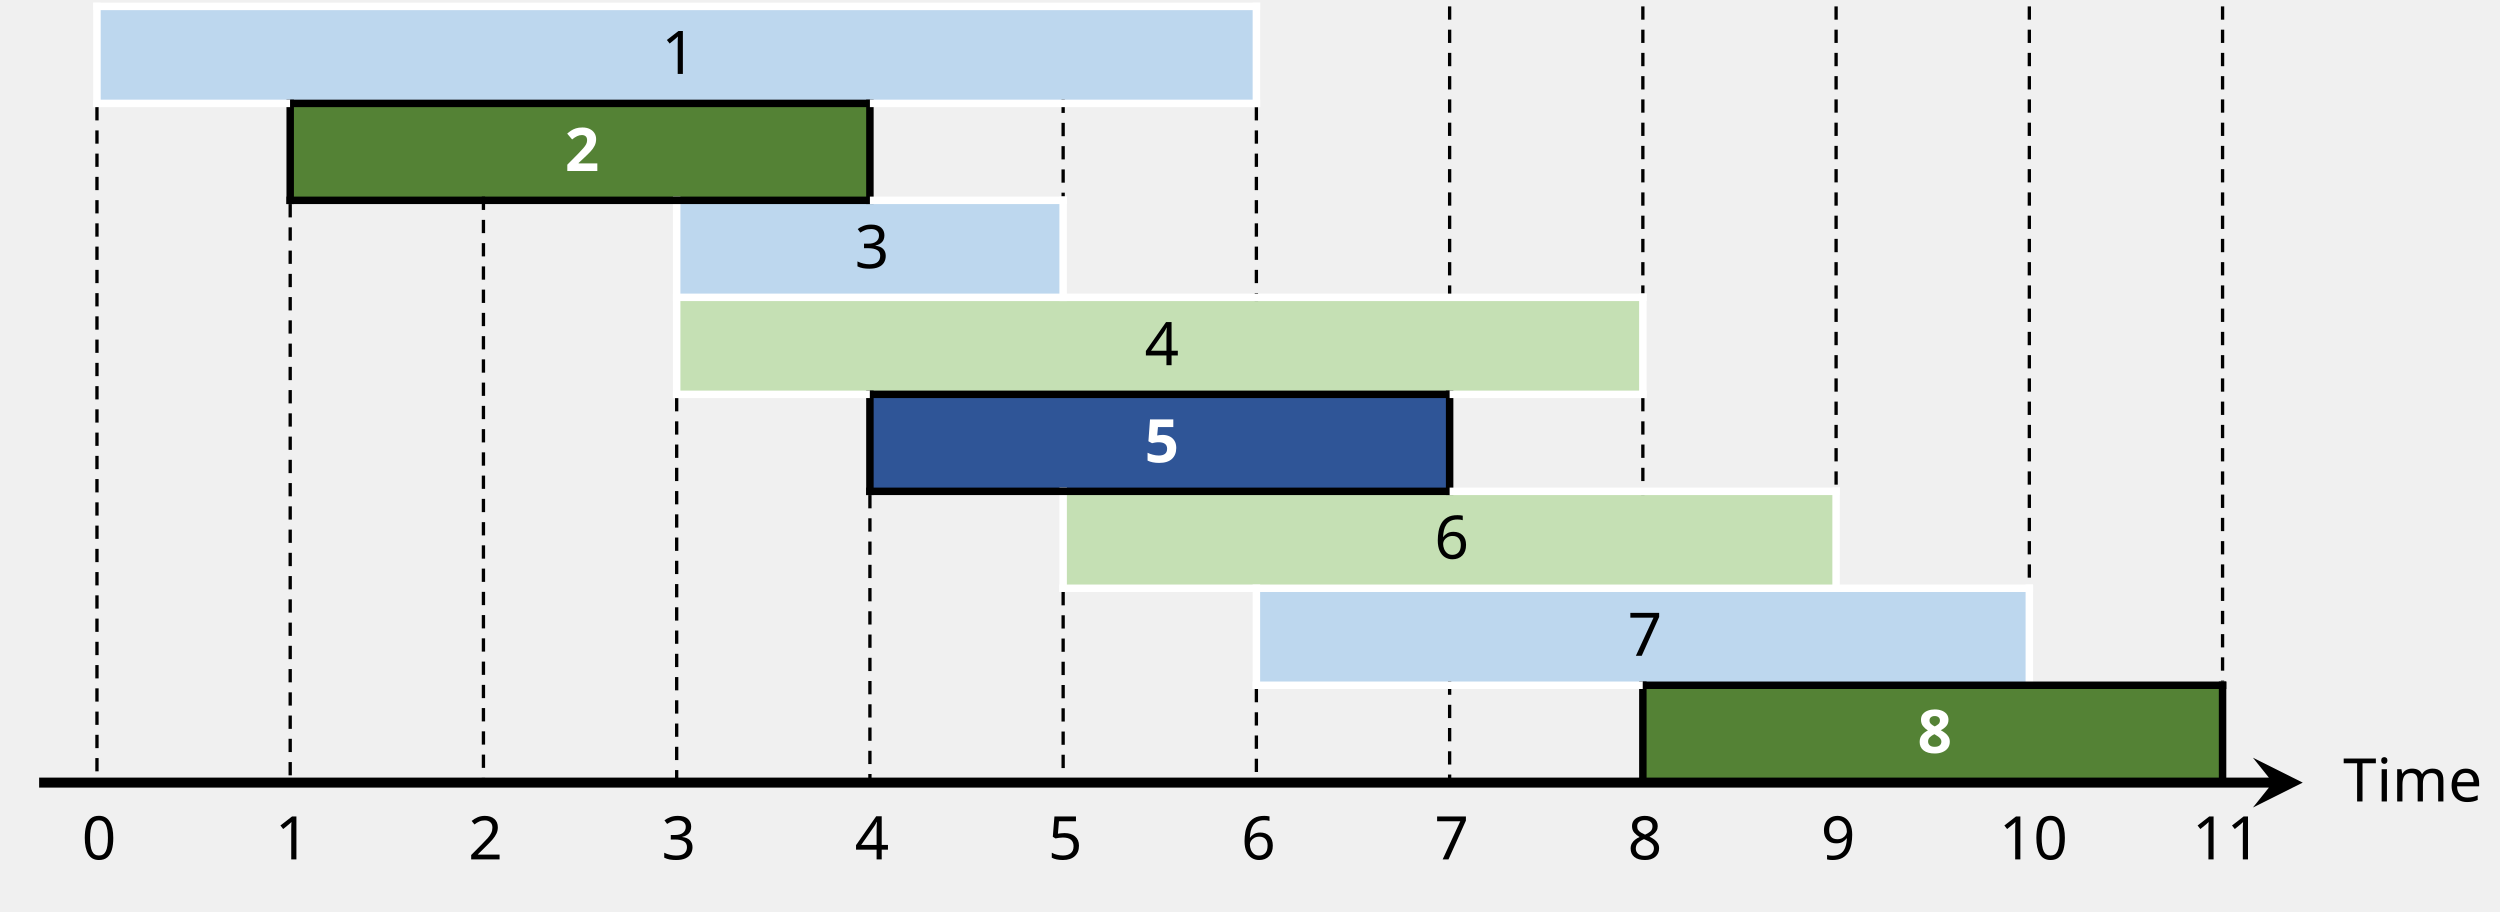
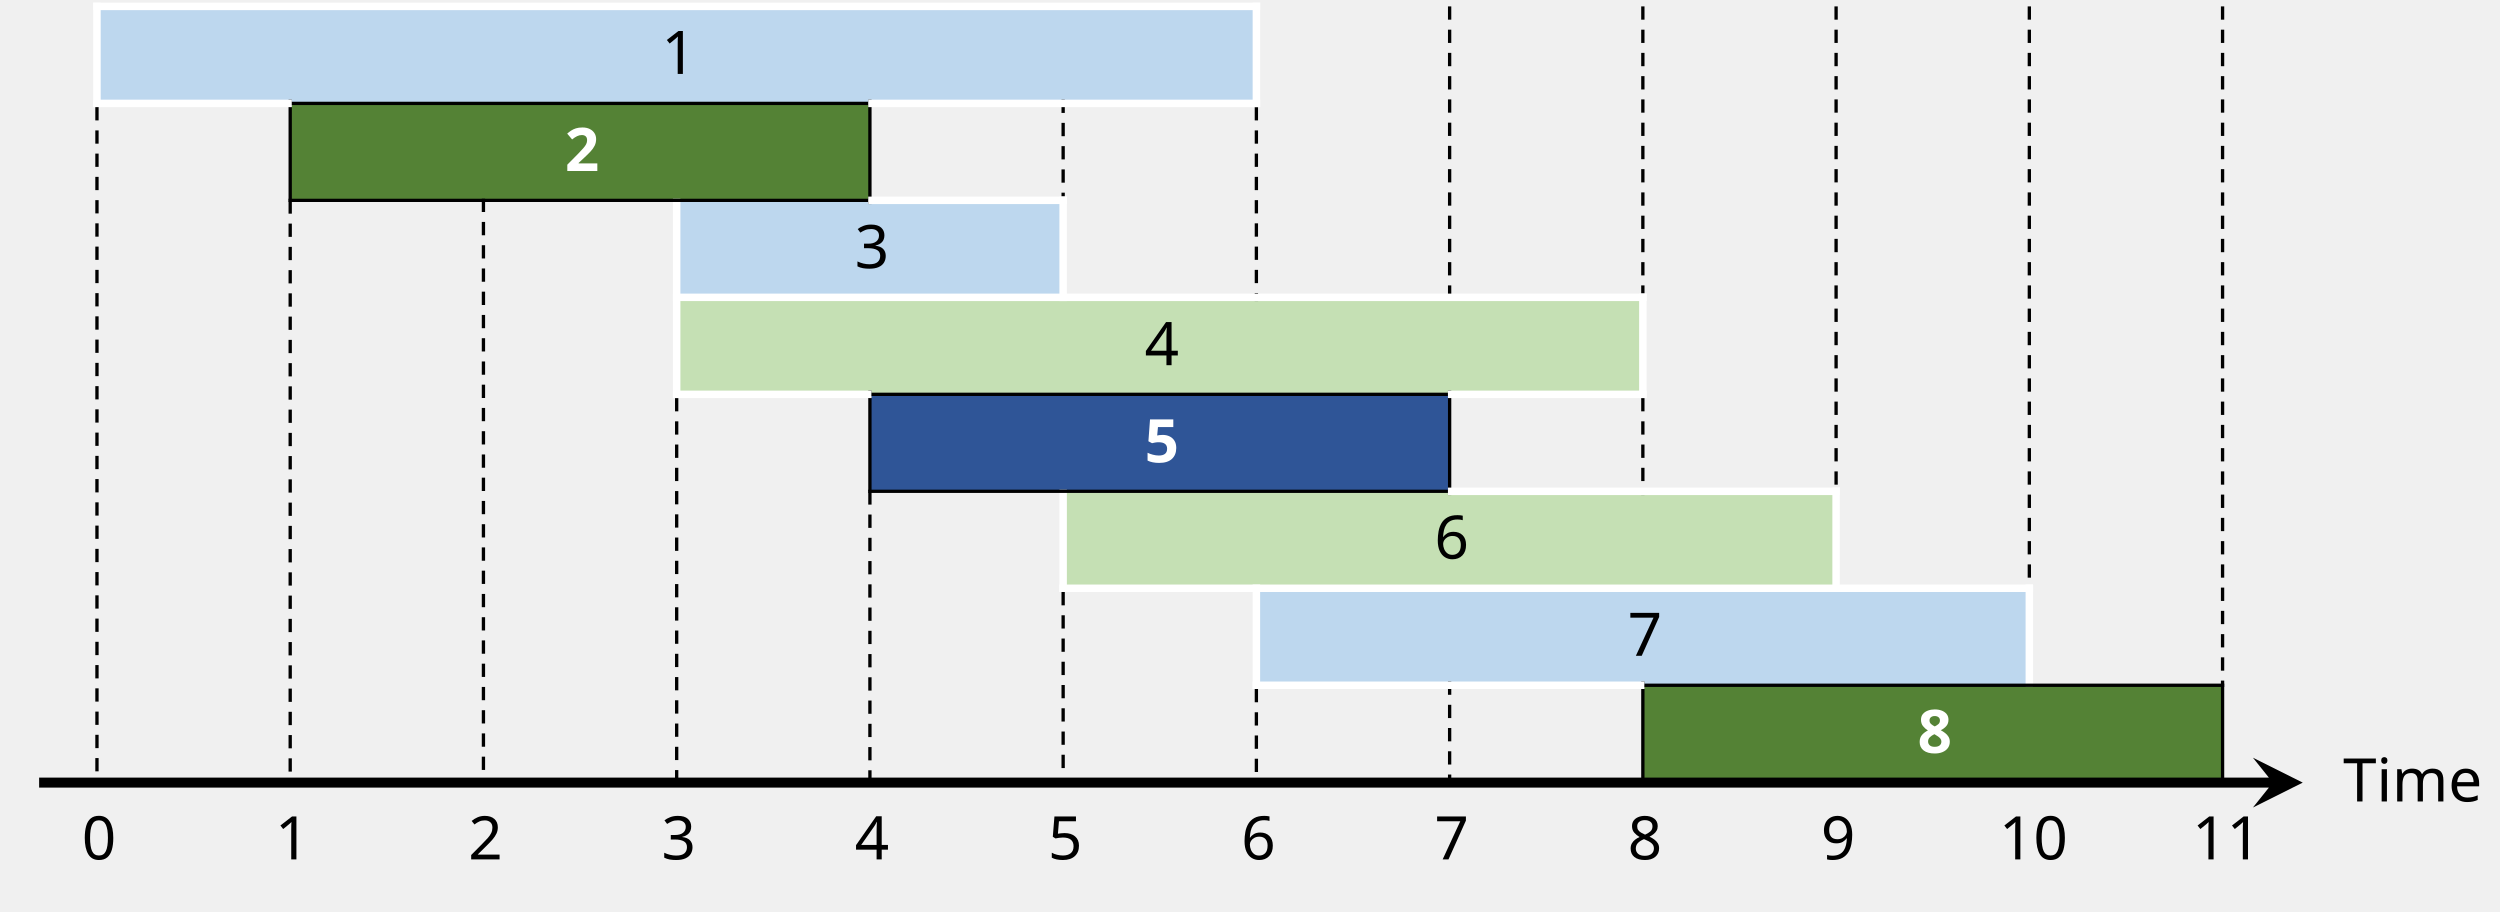
<svg xmlns="http://www.w3.org/2000/svg" width="3450" height="1258" overflow="hidden">
  <defs>
    <clipPath id="clip0">
      <rect x="167" y="158" width="3450" height="1258" />
    </clipPath>
  </defs>
  <g clip-path="url(#clip0)" transform="translate(-167 -158)">
    <path d="M300.809 166.833 1900.81 166.833 1900.81 300.667 300.809 300.667Z" fill="#BDD7EE" fill-rule="evenodd" />
    <path d="M567.476 300.667 1367.48 300.667 1367.48 434.5 567.476 434.5Z" fill="#548235" fill-rule="evenodd" />
    <path d="M1100.81 434.5 1634.14 434.5 1634.14 568.333 1100.81 568.333Z" fill="#BDD7EE" fill-rule="evenodd" />
    <path d="M1100.81 568.333 2434.14 568.333 2434.14 702.167 1100.81 702.167Z" fill="#C5E0B4" fill-rule="evenodd" />
    <path d="M1367.48 702.167 2167.48 702.167 2167.48 836 1367.48 836Z" fill="#2F5597" fill-rule="evenodd" />
    <path d="M1634.14 836 2700.81 836 2700.81 969.833 1634.14 969.833Z" fill="#C5E0B4" fill-rule="evenodd" />
    <path d="M1900.81 969.833 2967.48 969.833 2967.48 1103.67 1900.81 1103.67Z" fill="#BDD7EE" fill-rule="evenodd" />
    <path d="M2434.14 1103.67 3234.14 1103.67 3234.14 1237.5 2434.14 1237.5Z" fill="#548235" fill-rule="evenodd" />
-     <path d="M567.476 295.511 567.476 439.656" stroke="#000000" stroke-width="10.312" stroke-linejoin="round" stroke-miterlimit="10" fill="none" fill-rule="evenodd" />
-     <path d="M567.476 439.656 567.476 1237.5" stroke="#000000" stroke-width="4.583" stroke-linejoin="round" stroke-miterlimit="10" stroke-dasharray="18.333 13.75" fill="none" fill-rule="evenodd" />
-     <path d="M834.142 429.344 834.142 1237.5" stroke="#000000" stroke-width="4.583" stroke-linejoin="round" stroke-miterlimit="10" stroke-dasharray="18.333 13.75" fill="none" fill-rule="evenodd" />
-     <path d="M1100.81 429.344 1100.81 707.323" stroke="#FFFFFF" stroke-width="10.312" stroke-linejoin="round" stroke-miterlimit="10" fill="none" fill-rule="evenodd" />
+     <path d="M567.476 295.511 567.476 434.5" stroke="#000000" stroke-width="4.583" stroke-linejoin="round" stroke-miterlimit="10" fill="none" fill-rule="evenodd" />
+     <path d="M567.476 434.5 567.476 1237.5" stroke="#000000" stroke-width="4.583" stroke-linejoin="round" stroke-miterlimit="10" stroke-dasharray="18.333 13.75" fill="none" fill-rule="evenodd" />
+     <path d="M834.142 432.208 834.142 1237.5" stroke="#000000" stroke-width="4.583" stroke-linejoin="round" stroke-miterlimit="10" stroke-dasharray="18.333 13.75" fill="none" fill-rule="evenodd" />
+     <path d="M1100.81 432.208 1100.81 707.323" stroke="#FFFFFF" stroke-width="10.312" stroke-linejoin="round" stroke-miterlimit="10" fill="none" fill-rule="evenodd" />
    <path d="M1100.81 707.323 1100.81 1237.5" stroke="#000000" stroke-width="4.583" stroke-linejoin="round" stroke-miterlimit="10" stroke-dasharray="18.333 13.75" fill="none" fill-rule="evenodd" />
-     <path d="M1367.48 295.511 1367.48 439.656" stroke="#000000" stroke-width="10.312" stroke-linejoin="round" stroke-miterlimit="10" fill="none" fill-rule="evenodd" />
-     <path d="M1367.48 697.011 1367.48 841.156" stroke="#000000" stroke-width="10.312" stroke-linejoin="round" stroke-miterlimit="10" fill="none" fill-rule="evenodd" />
-     <path d="M1367.48 841.156 1367.48 1237.5" stroke="#000000" stroke-width="4.583" stroke-linejoin="round" stroke-miterlimit="10" stroke-dasharray="18.333 13.75" fill="none" fill-rule="evenodd" />
+     <path d="M1367.48 295.511 1367.48 439.656" stroke="#000000" stroke-width="4.583" stroke-linejoin="round" stroke-miterlimit="10" fill="none" fill-rule="evenodd" />
+     <path d="M1367.48 697.011 1367.48 836" stroke="#000000" stroke-width="4.583" stroke-linejoin="round" stroke-miterlimit="10" fill="none" fill-rule="evenodd" />
+     <path d="M1367.48 836 1367.48 1237.5" stroke="#000000" stroke-width="4.583" stroke-linejoin="round" stroke-miterlimit="10" stroke-dasharray="18.333 13.75" fill="none" fill-rule="evenodd" />
    <path d="M1634.14 295.511 1634.14 429.344" stroke="#000000" stroke-width="4.583" stroke-linejoin="round" stroke-miterlimit="10" stroke-dasharray="18.333 13.75" fill="none" fill-rule="evenodd" />
    <path d="M1634.14 429.344 1634.14 573.489" stroke="#FFFFFF" stroke-width="10.312" stroke-linejoin="round" stroke-miterlimit="10" fill="none" fill-rule="evenodd" />
-     <path d="M1634.14 830.844 1634.14 974.989" stroke="#FFFFFF" stroke-width="10.312" stroke-linejoin="round" stroke-miterlimit="10" fill="none" fill-rule="evenodd" />
+     <path d="M1634.14 833.708 1634.14 974.989" stroke="#FFFFFF" stroke-width="10.312" stroke-linejoin="round" stroke-miterlimit="10" fill="none" fill-rule="evenodd" />
    <path d="M1634.14 974.989 1634.14 1237.5" stroke="#000000" stroke-width="4.583" stroke-linejoin="round" stroke-miterlimit="10" stroke-dasharray="18.333 13.75" fill="none" fill-rule="evenodd" />
    <path d="M1900.81 161.677 1900.81 305.823" stroke="#FFFFFF" stroke-width="10.312" stroke-linejoin="round" stroke-miterlimit="10" fill="none" fill-rule="evenodd" />
    <path d="M1900.81 305.823 1900.81 573.489" stroke="#000000" stroke-width="4.583" stroke-linejoin="round" stroke-miterlimit="10" stroke-dasharray="18.333 13.75" fill="none" fill-rule="evenodd" />
    <path d="M1900.81 964.677 1900.81 1108.82" stroke="#FFFFFF" stroke-width="10.312" stroke-linejoin="round" stroke-miterlimit="10" fill="none" fill-rule="evenodd" />
    <path d="M1900.81 1108.82 1900.81 1237.5" stroke="#000000" stroke-width="4.583" stroke-linejoin="round" stroke-miterlimit="10" stroke-dasharray="18.333 13.75" fill="none" fill-rule="evenodd" />
    <path d="M2167.48 166.833 2167.48 573.489" stroke="#000000" stroke-width="4.583" stroke-linejoin="round" stroke-miterlimit="10" stroke-dasharray="18.333 13.75" fill="none" fill-rule="evenodd" />
-     <path d="M2167.48 697.011 2167.48 841.156" stroke="#000000" stroke-width="10.312" stroke-linejoin="round" stroke-miterlimit="10" fill="none" fill-rule="evenodd" />
+     <path d="M2167.48 697.011 2167.48 841.156" stroke="#000000" stroke-width="4.583" stroke-linejoin="round" stroke-miterlimit="10" fill="none" fill-rule="evenodd" />
    <path d="M2167.48 1098.51 2167.48 1237.5" stroke="#000000" stroke-width="4.583" stroke-linejoin="round" stroke-miterlimit="10" stroke-dasharray="18.333 13.75" fill="none" fill-rule="evenodd" />
    <path d="M2434.14 166.833 2434.14 563.177" stroke="#000000" stroke-width="4.583" stroke-linejoin="round" stroke-miterlimit="10" stroke-dasharray="18.333 13.75" fill="none" fill-rule="evenodd" />
    <path d="M2434.14 563.177 2434.14 707.323" stroke="#FFFFFF" stroke-width="10.312" stroke-linejoin="round" stroke-miterlimit="10" fill="none" fill-rule="evenodd" />
    <path d="M2434.14 707.323 2434.14 841.156" stroke="#000000" stroke-width="4.583" stroke-linejoin="round" stroke-miterlimit="10" stroke-dasharray="18.333 13.75" fill="none" fill-rule="evenodd" />
-     <path d="M2434.14 1098.51 2434.14 1242.66" stroke="#000000" stroke-width="10.312" stroke-linejoin="round" stroke-miterlimit="10" fill="none" fill-rule="evenodd" />
+     <path d="M2434.14 1098.51 2434.14 1239.79" stroke="#000000" stroke-width="4.583" stroke-linejoin="round" stroke-miterlimit="10" fill="none" fill-rule="evenodd" />
    <path d="M2700.81 166.833 2700.81 830.844" stroke="#000000" stroke-width="4.583" stroke-linejoin="round" stroke-miterlimit="10" stroke-dasharray="18.333 13.75" fill="none" fill-rule="evenodd" />
    <path d="M2700.81 830.844 2700.81 974.989" stroke="#FFFFFF" stroke-width="10.312" stroke-linejoin="round" stroke-miterlimit="10" fill="none" fill-rule="evenodd" />
    <path d="M2967.48 166.833 2967.48 964.677" stroke="#000000" stroke-width="4.583" stroke-linejoin="round" stroke-miterlimit="10" stroke-dasharray="18.333 13.75" fill="none" fill-rule="evenodd" />
-     <path d="M2967.48 964.677 2967.48 1108.82" stroke="#FFFFFF" stroke-width="10.312" stroke-linejoin="round" stroke-miterlimit="10" fill="none" fill-rule="evenodd" />
-     <path d="M295.653 300.667 567.476 300.667" stroke="#FFFFFF" stroke-width="10.312" stroke-linejoin="round" stroke-miterlimit="10" fill="none" fill-rule="evenodd" />
-     <path d="M567.476 300.667 1367.48 300.667" stroke="#000000" stroke-width="10.312" stroke-linejoin="round" stroke-miterlimit="10" fill="none" fill-rule="evenodd" />
-     <path d="M1367.48 300.667 1905.97 300.667" stroke="#FFFFFF" stroke-width="10.312" stroke-linejoin="round" stroke-miterlimit="10" fill="none" fill-rule="evenodd" />
-     <path d="M562.32 434.5 1367.48 434.5" stroke="#000000" stroke-width="10.312" stroke-linejoin="round" stroke-miterlimit="10" fill="none" fill-rule="evenodd" />
-     <path d="M1367.48 434.5 1639.3 434.5" stroke="#FFFFFF" stroke-width="10.312" stroke-linejoin="round" stroke-miterlimit="10" fill="none" fill-rule="evenodd" />
+     <path d="M2967.48 964.677 2967.48 1105.96" stroke="#FFFFFF" stroke-width="10.312" stroke-linejoin="round" stroke-miterlimit="10" fill="none" fill-rule="evenodd" />
+     <path d="M295.653 300.667 569.768 300.667" stroke="#FFFFFF" stroke-width="10.312" stroke-linejoin="round" stroke-miterlimit="10" fill="none" fill-rule="evenodd" />
+     <path d="M569.768 300.667 1365.18 300.667" stroke="#000000" stroke-width="4.583" stroke-linejoin="round" stroke-miterlimit="10" fill="none" fill-rule="evenodd" />
+     <path d="M1365.18 300.667 1905.97 300.667" stroke="#FFFFFF" stroke-width="10.312" stroke-linejoin="round" stroke-miterlimit="10" fill="none" fill-rule="evenodd" />
+     <path d="M565.184 434.5 1365.18 434.5" stroke="#000000" stroke-width="4.583" stroke-linejoin="round" stroke-miterlimit="10" fill="none" fill-rule="evenodd" />
+     <path d="M1365.18 434.5 1639.3 434.5" stroke="#FFFFFF" stroke-width="10.312" stroke-linejoin="round" stroke-miterlimit="10" fill="none" fill-rule="evenodd" />
    <path d="M1095.65 568.333 2439.3 568.333" stroke="#FFFFFF" stroke-width="10.312" stroke-linejoin="round" stroke-miterlimit="10" fill="none" fill-rule="evenodd" />
-     <path d="M1095.65 702.167 1367.48 702.167" stroke="#FFFFFF" stroke-width="10.312" stroke-linejoin="round" stroke-miterlimit="10" fill="none" fill-rule="evenodd" />
-     <path d="M1367.48 702.167 2167.48 702.167" stroke="#000000" stroke-width="10.312" stroke-linejoin="round" stroke-miterlimit="10" fill="none" fill-rule="evenodd" />
-     <path d="M2167.48 702.167 2439.3 702.167" stroke="#FFFFFF" stroke-width="10.312" stroke-linejoin="round" stroke-miterlimit="10" fill="none" fill-rule="evenodd" />
-     <path d="M1362.32 836 2167.48 836" stroke="#000000" stroke-width="10.312" stroke-linejoin="round" stroke-miterlimit="10" fill="none" fill-rule="evenodd" />
-     <path d="M2167.48 836 2705.96 836" stroke="#FFFFFF" stroke-width="10.312" stroke-linejoin="round" stroke-miterlimit="10" fill="none" fill-rule="evenodd" />
+     <path d="M1095.65 702.167 1369.77 702.167" stroke="#FFFFFF" stroke-width="10.312" stroke-linejoin="round" stroke-miterlimit="10" fill="none" fill-rule="evenodd" />
+     <path d="M1369.77 702.167 2165.18 702.167" stroke="#000000" stroke-width="4.583" stroke-linejoin="round" stroke-miterlimit="10" fill="none" fill-rule="evenodd" />
+     <path d="M2165.18 702.167 2439.3 702.167" stroke="#FFFFFF" stroke-width="10.312" stroke-linejoin="round" stroke-miterlimit="10" fill="none" fill-rule="evenodd" />
+     <path d="M1365.18 836 2165.18 836" stroke="#000000" stroke-width="4.583" stroke-linejoin="round" stroke-miterlimit="10" fill="none" fill-rule="evenodd" />
+     <path d="M2165.18 836 2705.96 836" stroke="#FFFFFF" stroke-width="10.312" stroke-linejoin="round" stroke-miterlimit="10" fill="none" fill-rule="evenodd" />
    <path d="M1628.99 969.833 2972.63 969.833" stroke="#FFFFFF" stroke-width="10.312" stroke-linejoin="round" stroke-miterlimit="10" fill="none" fill-rule="evenodd" />
-     <path d="M1895.65 1103.67 2434.14 1103.67" stroke="#FFFFFF" stroke-width="10.312" stroke-linejoin="round" stroke-miterlimit="10" fill="none" fill-rule="evenodd" />
-     <path d="M2434.14 1103.67 3239.3 1103.67" stroke="#000000" stroke-width="10.312" stroke-linejoin="round" stroke-miterlimit="10" fill="none" fill-rule="evenodd" />
+     <path d="M1895.65 1103.67 2436.43 1103.67" stroke="#FFFFFF" stroke-width="10.312" stroke-linejoin="round" stroke-miterlimit="10" fill="none" fill-rule="evenodd" />
+     <path d="M2436.43 1103.67 3236.43 1103.67" stroke="#000000" stroke-width="4.583" stroke-linejoin="round" stroke-miterlimit="10" fill="none" fill-rule="evenodd" />
    <path d="M300.809 161.677 300.809 305.823" stroke="#FFFFFF" stroke-width="10.312" stroke-linejoin="round" stroke-miterlimit="10" fill="none" fill-rule="evenodd" />
    <path d="M300.809 305.823 300.809 1237.5" stroke="#000000" stroke-width="4.583" stroke-linejoin="round" stroke-miterlimit="10" stroke-dasharray="18.333 13.75" fill="none" fill-rule="evenodd" />
-     <path d="M3234.14 166.833 3234.14 1098.51" stroke="#000000" stroke-width="4.583" stroke-linejoin="round" stroke-miterlimit="10" stroke-dasharray="18.333 13.75" fill="none" fill-rule="evenodd" />
-     <path d="M3234.14 1098.51 3234.14 1242.66" stroke="#000000" stroke-width="10.312" stroke-linejoin="round" stroke-miterlimit="10" fill="none" fill-rule="evenodd" />
+     <path d="M3234.14 166.833 3234.14 1103.67" stroke="#000000" stroke-width="4.583" stroke-linejoin="round" stroke-miterlimit="10" stroke-dasharray="18.333 13.75" fill="none" fill-rule="evenodd" />
+     <path d="M3234.14 1103.67 3234.14 1239.79" stroke="#000000" stroke-width="4.583" stroke-linejoin="round" stroke-miterlimit="10" fill="none" fill-rule="evenodd" />
    <path d="M295.653 166.833 1905.97 166.833" stroke="#FFFFFF" stroke-width="10.312" stroke-linejoin="round" stroke-miterlimit="10" fill="none" fill-rule="evenodd" />
-     <path d="M2428.99 1237.5 3239.3 1237.5" stroke="#000000" stroke-width="10.312" stroke-linejoin="round" stroke-miterlimit="10" fill="none" fill-rule="evenodd" />
+     <path d="M2431.85 1237.5 3236.43 1237.5" stroke="#000000" stroke-width="4.583" stroke-linejoin="round" stroke-miterlimit="10" fill="none" fill-rule="evenodd" />
    <text font-family="Calibri,Calibri_MSFontService,sans-serif" font-weight="400" font-size="83" transform="matrix(1 0 0 1 1079.9 260)">1<tspan fill="#FFFFFF" font-weight="700" font-size="83" x="-133.333" y="134">2</tspan>
      <tspan font-size="83" x="266.667" y="268">3</tspan>
      <tspan font-size="83" x="666.667" y="402">4</tspan>
      <tspan fill="#FFFFFF" font-weight="700" font-size="83" x="666.667" y="536">5</tspan>
      <tspan font-size="83" x="1066.67" y="669">6</tspan>
      <tspan font-size="83" x="1333.33" y="803">7</tspan>
      <tspan fill="#FFFFFF" font-weight="700" font-size="83" x="1733.33" y="937">8</tspan>
      <tspan font-size="83" x="-799.982" y="1084">0</tspan>
      <tspan font-size="83" x="-533.319" y="1084">1</tspan>
      <tspan font-size="83" x="-266.656" y="1084">2</tspan>
      <tspan font-size="83" x="0.008" y="1084">3</tspan>
      <tspan font-size="83" x="266.671" y="1084">4</tspan>
      <tspan font-size="83" x="533.335" y="1084">5</tspan>
      <tspan font-size="83" x="799.998" y="1084">6</tspan>
      <tspan font-size="83" x="1066.66" y="1084">7</tspan>
      <tspan font-size="83" x="1333.32" y="1084">8</tspan>
      <tspan font-size="83" x="1599.99" y="1084">9</tspan>
      <tspan font-size="83" x="1845.74" y="1084">10</tspan>
      <tspan font-size="83" x="2112.4" y="1084">11</tspan>
    </text>
    <path d="M221 1231.12 3303.54 1231.13 3303.54 1244.88 221 1244.87ZM3303.54 1238 3276.04 1203.63 3344.79 1238 3276.04 1272.38Z" />
    <text font-family="Calibri,Calibri_MSFontService,sans-serif" font-weight="400" font-size="83" transform="matrix(1 0 0 1 3400.46 1264)">Time</text>
  </g>
</svg>
